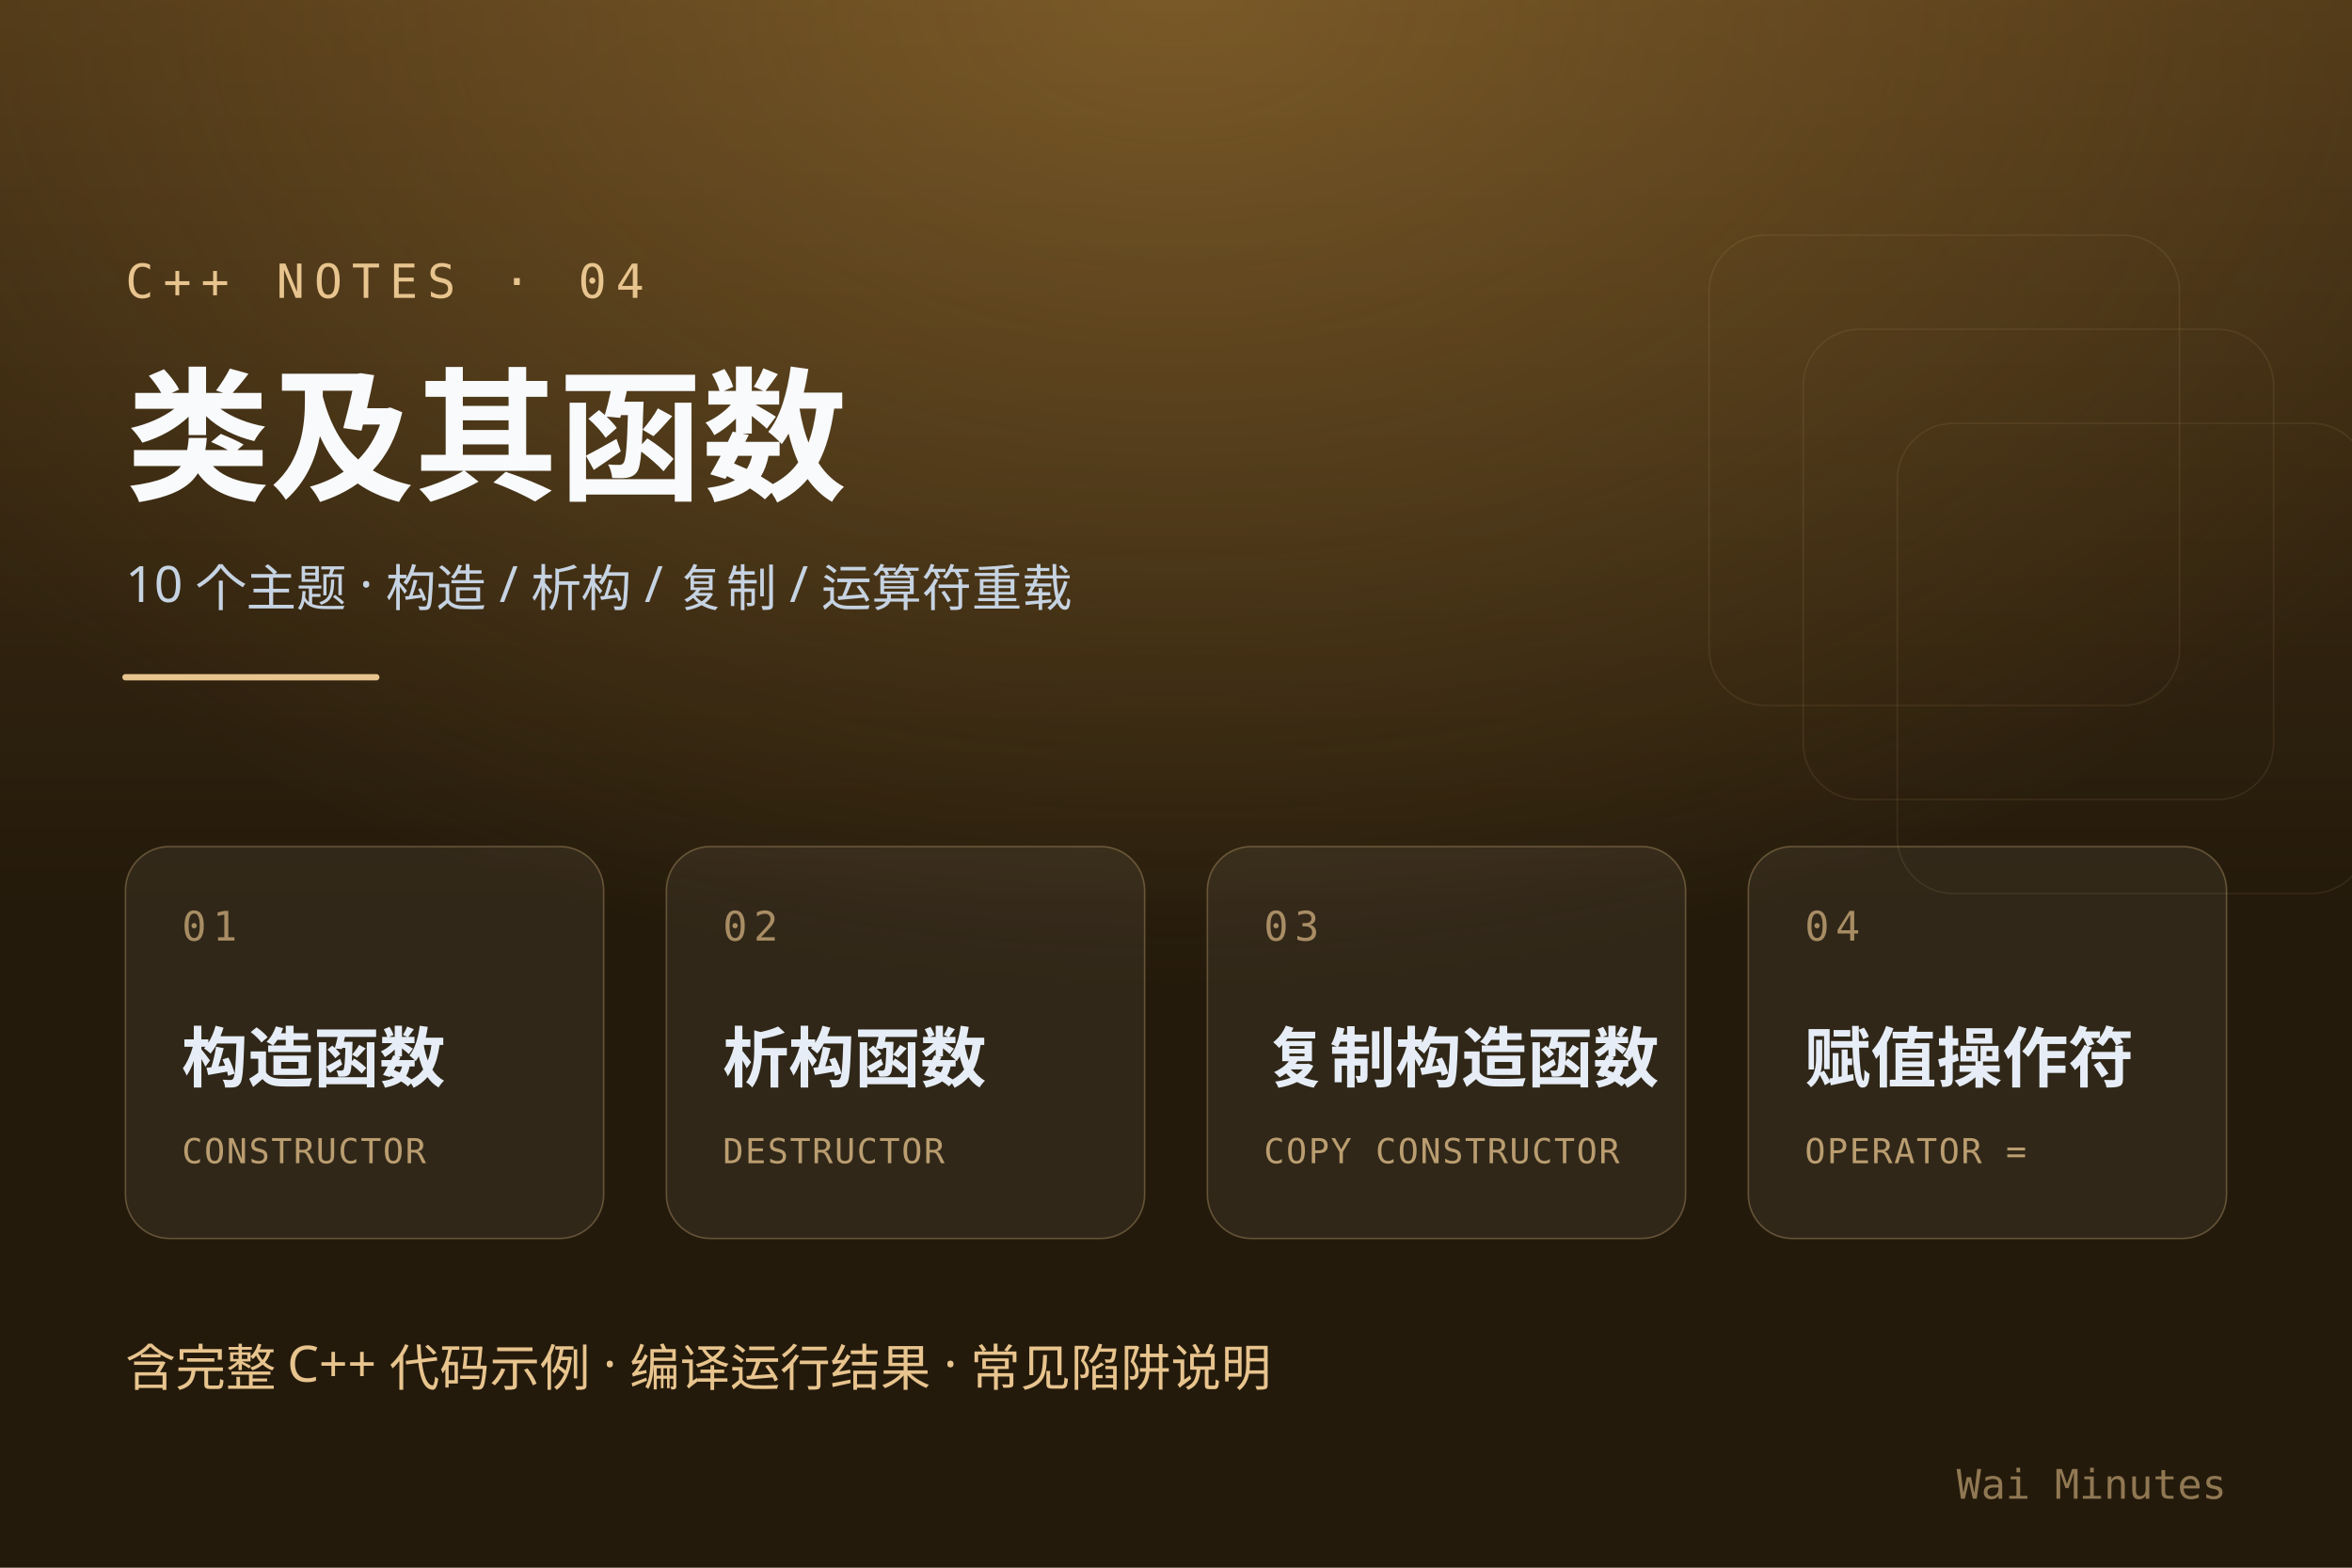
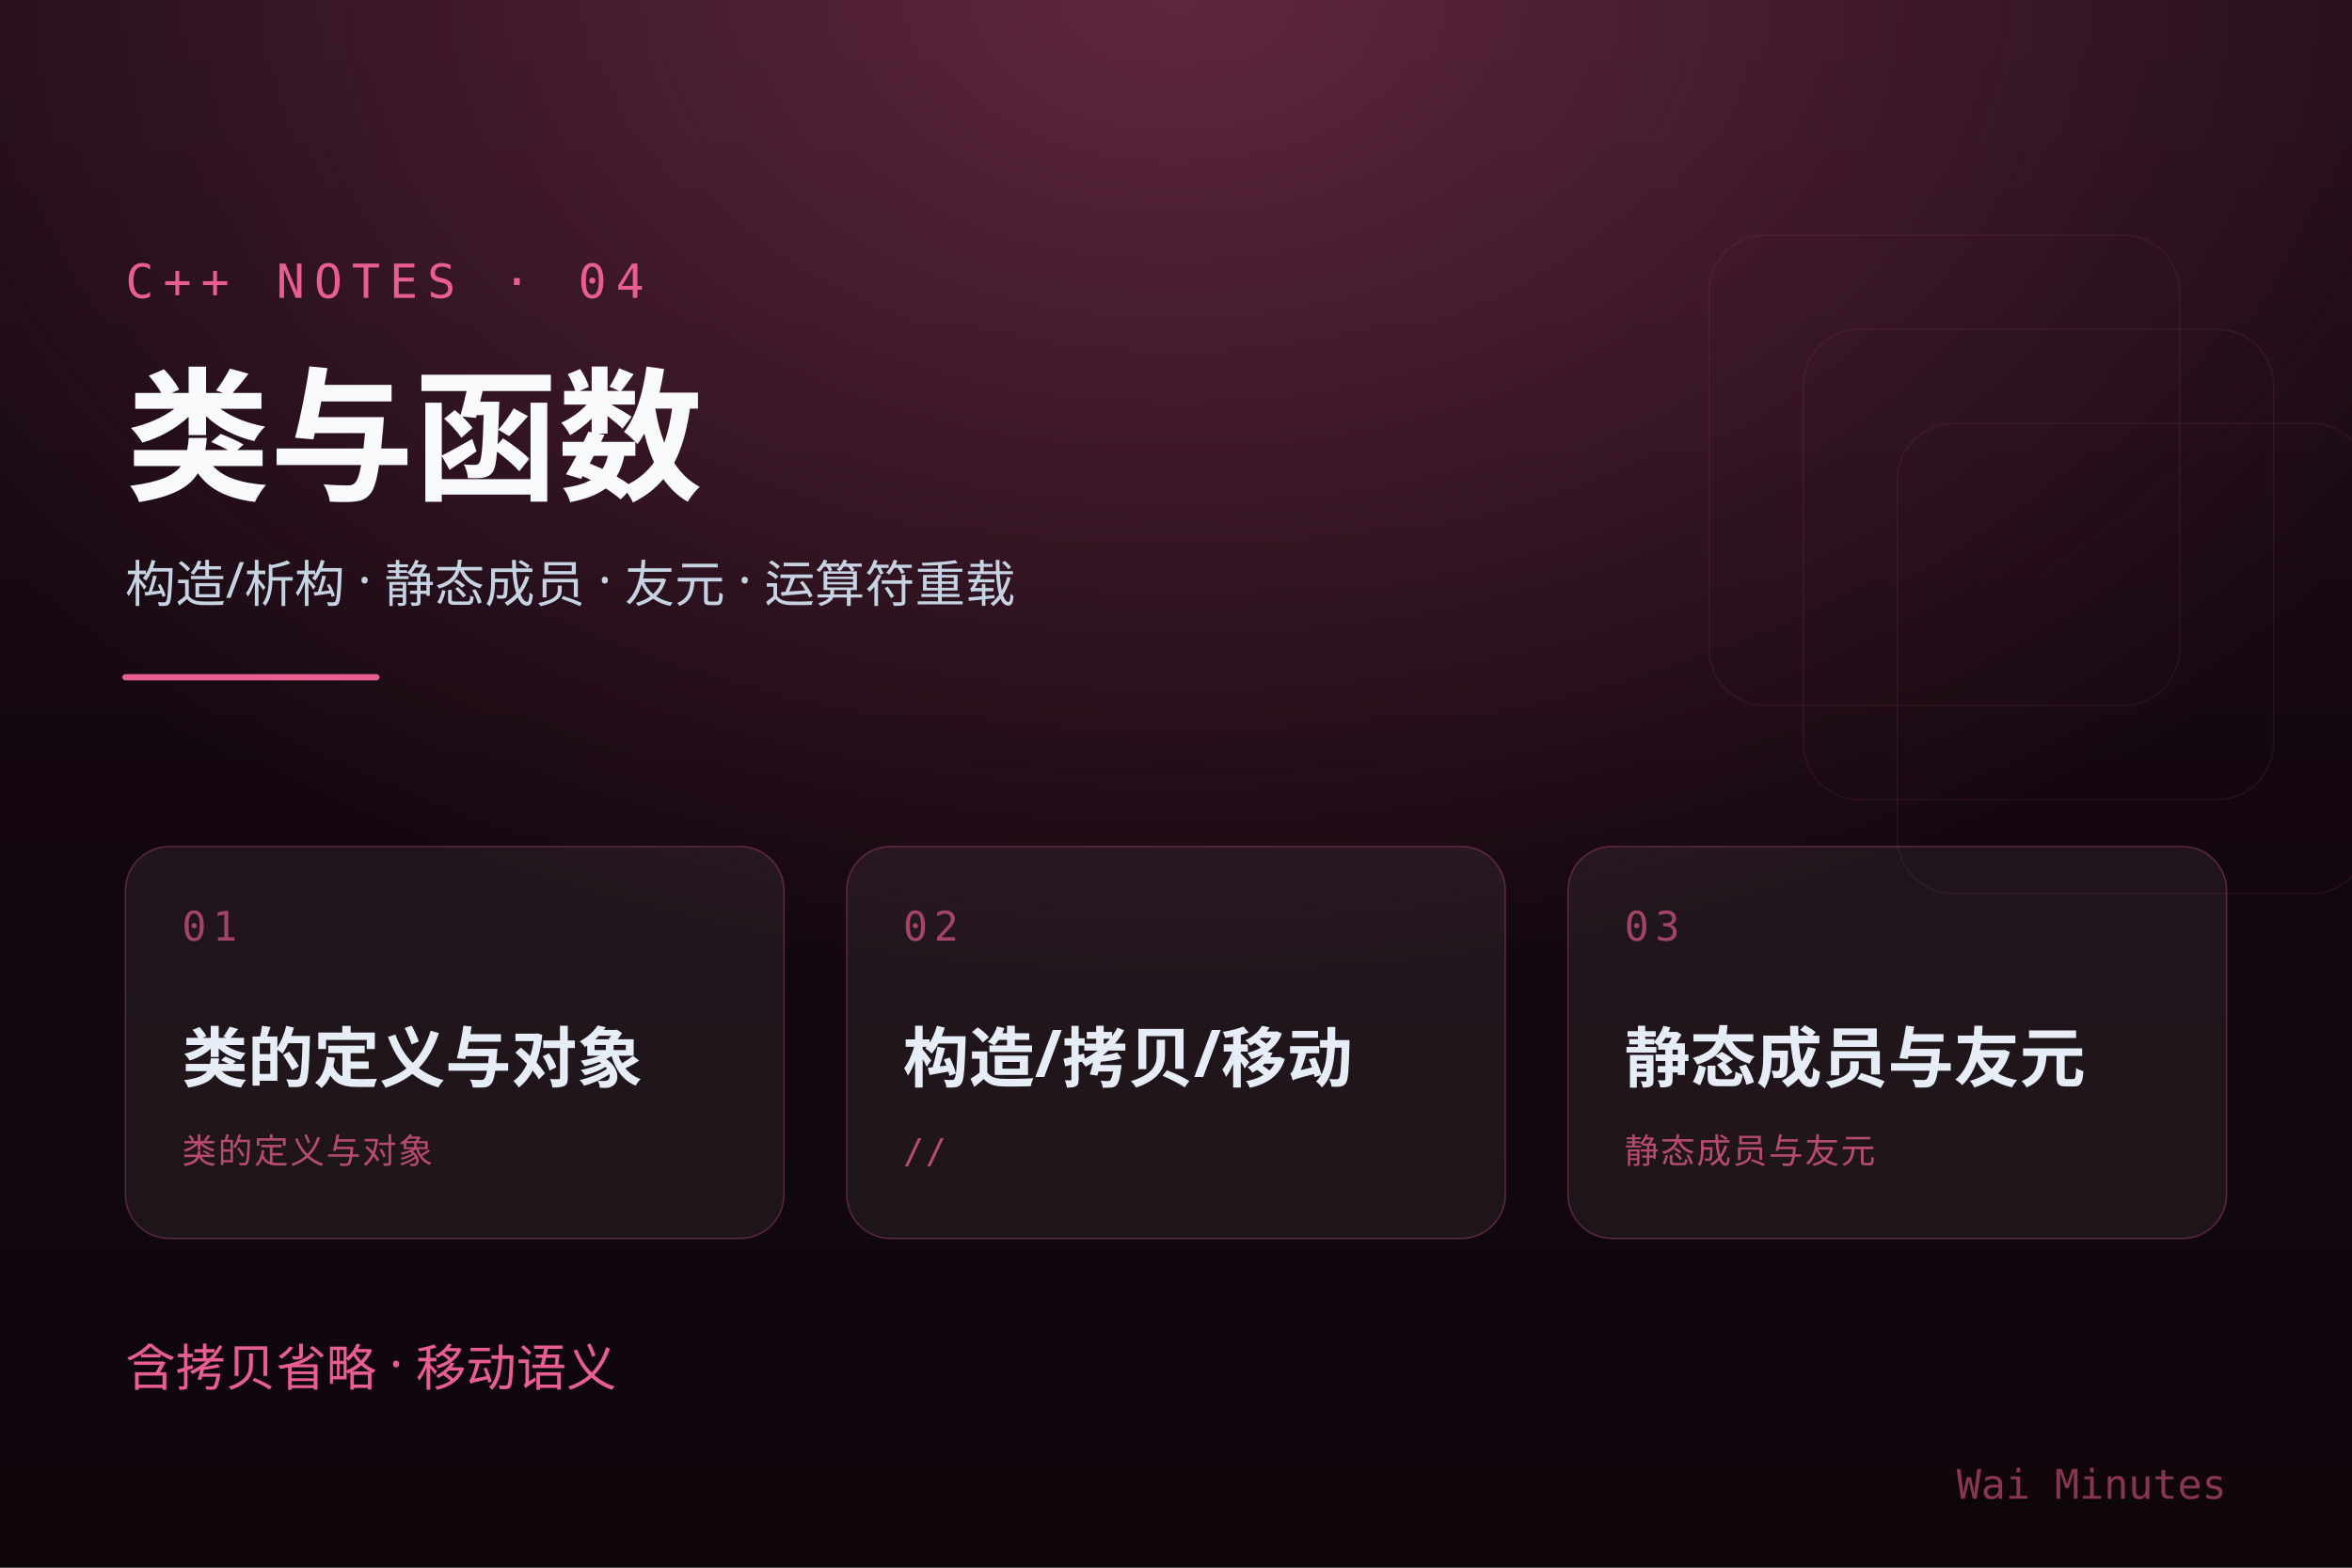
<svg xmlns="http://www.w3.org/2000/svg" width="1500" height="1000" viewBox="0 0 1500 1000" role="img" aria-labelledby="t d">
  <defs>
    <linearGradient id="bg" x1="0" y1="0" x2="0" y2="1">
-       <stop offset="0" stop-color="#4a3416" />
-       <stop offset="0.58" stop-color="#241a0b" />
-       <stop offset="1" stop-color="#241a0b" />
+       <stop offset="0" stop-color="#1a0a15" />
+       <stop offset="0.58" stop-color="#13070f" />
+       <stop offset="1" stop-color="#0f060c" />
    </linearGradient>
    <radialGradient id="glow" cx="0.5" cy="0" r="0.9">
-       <stop offset="0" stop-color="#d8a24a" stop-opacity="0.34" />
-       <stop offset="0.7" stop-color="#d8a24a" stop-opacity="0" />
+       <stop offset="0" stop-color="#e85e8e" stop-opacity="0.34" />
+       <stop offset="0.7" stop-color="#e85e8e" stop-opacity="0" />
    </radialGradient>
    <style>.sans { font-family: 'Microsoft YaHei','PingFang SC','Hiragino Sans GB','Noto Sans SC','Source Han Sans SC',sans-serif; } .mono { font-family: 'Cascadia Mono','Consolas','SFMono-Regular',monospace; }</style>
  </defs>
  <rect width="1500" height="1000" fill="url(#bg)" />
  <rect width="1500" height="1000" fill="url(#glow)" />
-   <g opacity="0.5" stroke="#e8c48e" stroke-opacity="0.18" fill="none">
+   <g opacity="0.5" stroke="#e85e8e" stroke-opacity="0.18" fill="none">
    <rect x="1090" y="150" width="300" height="300" rx="36" />
    <rect x="1150" y="210" width="300" height="300" rx="36" />
    <rect x="1210" y="270" width="300" height="300" rx="36" />
  </g>
-   <text class="mono" x="80" y="190" fill="#e8c48e" font-size="30" letter-spacing="6">C++ NOTES · 04</text>
-   <text class="sans" x="80" y="312" fill="#f8fafc" font-size="92" font-weight="700">类及其函数</text>
-   <text class="sans" x="80" y="384" fill="#c6d3e2" font-size="32">10 个主题 · 构造 / 析构 / 复制 / 运算符重载</text>
-   <line x1="80" y1="432" x2="240" y2="432" stroke="#e8c48e" stroke-width="4" stroke-linecap="round" />
+   <text class="mono" x="80" y="190" fill="#e85e8e" font-size="30" letter-spacing="6">C++ NOTES · 04</text>
+   <text class="sans" x="80" y="312" fill="#f8fafc" font-size="92" font-weight="700">类与函数</text>
+   <text class="sans" x="80" y="384" fill="#c6d3e2" font-size="32">构造/析构 · 静态成员 · 友元 · 运算符重载</text>
+   <line x1="80" y1="432" x2="240" y2="432" stroke="#e85e8e" stroke-width="4" stroke-linecap="round" />
  <g>
-     <rect x="80" y="540" width="305" height="250" rx="28" fill="#ffffff" fill-opacity="0.055" stroke="#e8c48e" stroke-opacity="0.30" />
-     <text class="mono" x="116" y="600" fill="#e8c48e" fill-opacity="0.65" font-size="26" letter-spacing="4">01</text>
-     <text class="sans" x="116" y="690" fill="#e6edf6" font-size="42" font-weight="600">构造函数</text>
-     <text class="mono" x="116" y="742" fill="#e8c48e" fill-opacity="0.75" font-size="22" letter-spacing="1">CONSTRUCTOR</text>
+     <rect x="80" y="540" width="420" height="250" rx="28" fill="#ffffff" fill-opacity="0.055" stroke="#e85e8e" stroke-opacity="0.30" />
+     <text class="mono" x="116" y="600" fill="#e85e8e" fill-opacity="0.65" font-size="26" letter-spacing="4">01</text>
+     <text class="sans" x="116" y="690" fill="#e6edf6" font-size="42" font-weight="600">类的定义与对象</text>
+     <text class="mono" x="116" y="742" fill="#e85e8e" fill-opacity="0.75" font-size="22" letter-spacing="1">类的定义与对象</text>
  </g>
  <g>
-     <rect x="425" y="540" width="305" height="250" rx="28" fill="#ffffff" fill-opacity="0.055" stroke="#e8c48e" stroke-opacity="0.30" />
-     <text class="mono" x="461" y="600" fill="#e8c48e" fill-opacity="0.65" font-size="26" letter-spacing="4">02</text>
-     <text class="sans" x="461" y="690" fill="#e6edf6" font-size="42" font-weight="600">析构函数</text>
-     <text class="mono" x="461" y="742" fill="#e8c48e" fill-opacity="0.75" font-size="22" letter-spacing="1">DESTRUCTOR</text>
+     <rect x="540" y="540" width="420" height="250" rx="28" fill="#ffffff" fill-opacity="0.055" stroke="#e85e8e" stroke-opacity="0.30" />
+     <text class="mono" x="576" y="600" fill="#e85e8e" fill-opacity="0.65" font-size="26" letter-spacing="4">02</text>
+     <text class="sans" x="576" y="690" fill="#e6edf6" font-size="42" font-weight="600">构造/拷贝/移动</text>
+     <text class="mono" x="576" y="742" fill="#e85e8e" fill-opacity="0.75" font-size="22" letter-spacing="1">//</text>
  </g>
  <g>
-     <rect x="770" y="540" width="305" height="250" rx="28" fill="#ffffff" fill-opacity="0.055" stroke="#e8c48e" stroke-opacity="0.30" />
-     <text class="mono" x="806" y="600" fill="#e8c48e" fill-opacity="0.65" font-size="26" letter-spacing="4">03</text>
-     <text class="sans" x="806" y="690" fill="#e6edf6" font-size="42" font-weight="600">复制构造函数</text>
-     <text class="mono" x="806" y="742" fill="#e8c48e" fill-opacity="0.75" font-size="22" letter-spacing="1">COPY CONSTRUCTOR</text>
+     <rect x="1000" y="540" width="420" height="250" rx="28" fill="#ffffff" fill-opacity="0.055" stroke="#e85e8e" stroke-opacity="0.30" />
+     <text class="mono" x="1036" y="600" fill="#e85e8e" fill-opacity="0.65" font-size="26" letter-spacing="4">03</text>
+     <text class="sans" x="1036" y="690" fill="#e6edf6" font-size="42" font-weight="600">静态成员与友元</text>
+     <text class="mono" x="1036" y="742" fill="#e85e8e" fill-opacity="0.75" font-size="22" letter-spacing="1">静态成员与友元</text>
  </g>
-   <g>
-     <rect x="1115" y="540" width="305" height="250" rx="28" fill="#ffffff" fill-opacity="0.055" stroke="#e8c48e" stroke-opacity="0.30" />
-     <text class="mono" x="1151" y="600" fill="#e8c48e" fill-opacity="0.65" font-size="26" letter-spacing="4">04</text>
-     <text class="sans" x="1151" y="690" fill="#e6edf6" font-size="42" font-weight="600">赋值操作符</text>
-     <text class="mono" x="1151" y="742" fill="#e8c48e" fill-opacity="0.75" font-size="22" letter-spacing="1">OPERATOR =</text>
-   </g>
-   <text class="sans" x="80" y="884" fill="#e8c48e" font-size="32">含完整 C++ 代码示例 · 编译运行结果 · 常见陷阱说明</text>
-   <text class="mono" x="1420" y="956" fill="#e8c48e" fill-opacity="0.55" font-size="26" text-anchor="end">Wai Minutes</text>
+   <text class="sans" x="80" y="884" fill="#e85e8e" font-size="32">含拷贝省略 · 移动语义</text>
+   <text class="mono" x="1420" y="956" fill="#e85e8e" fill-opacity="0.55" font-size="26" text-anchor="end">Wai Minutes</text>
</svg>
